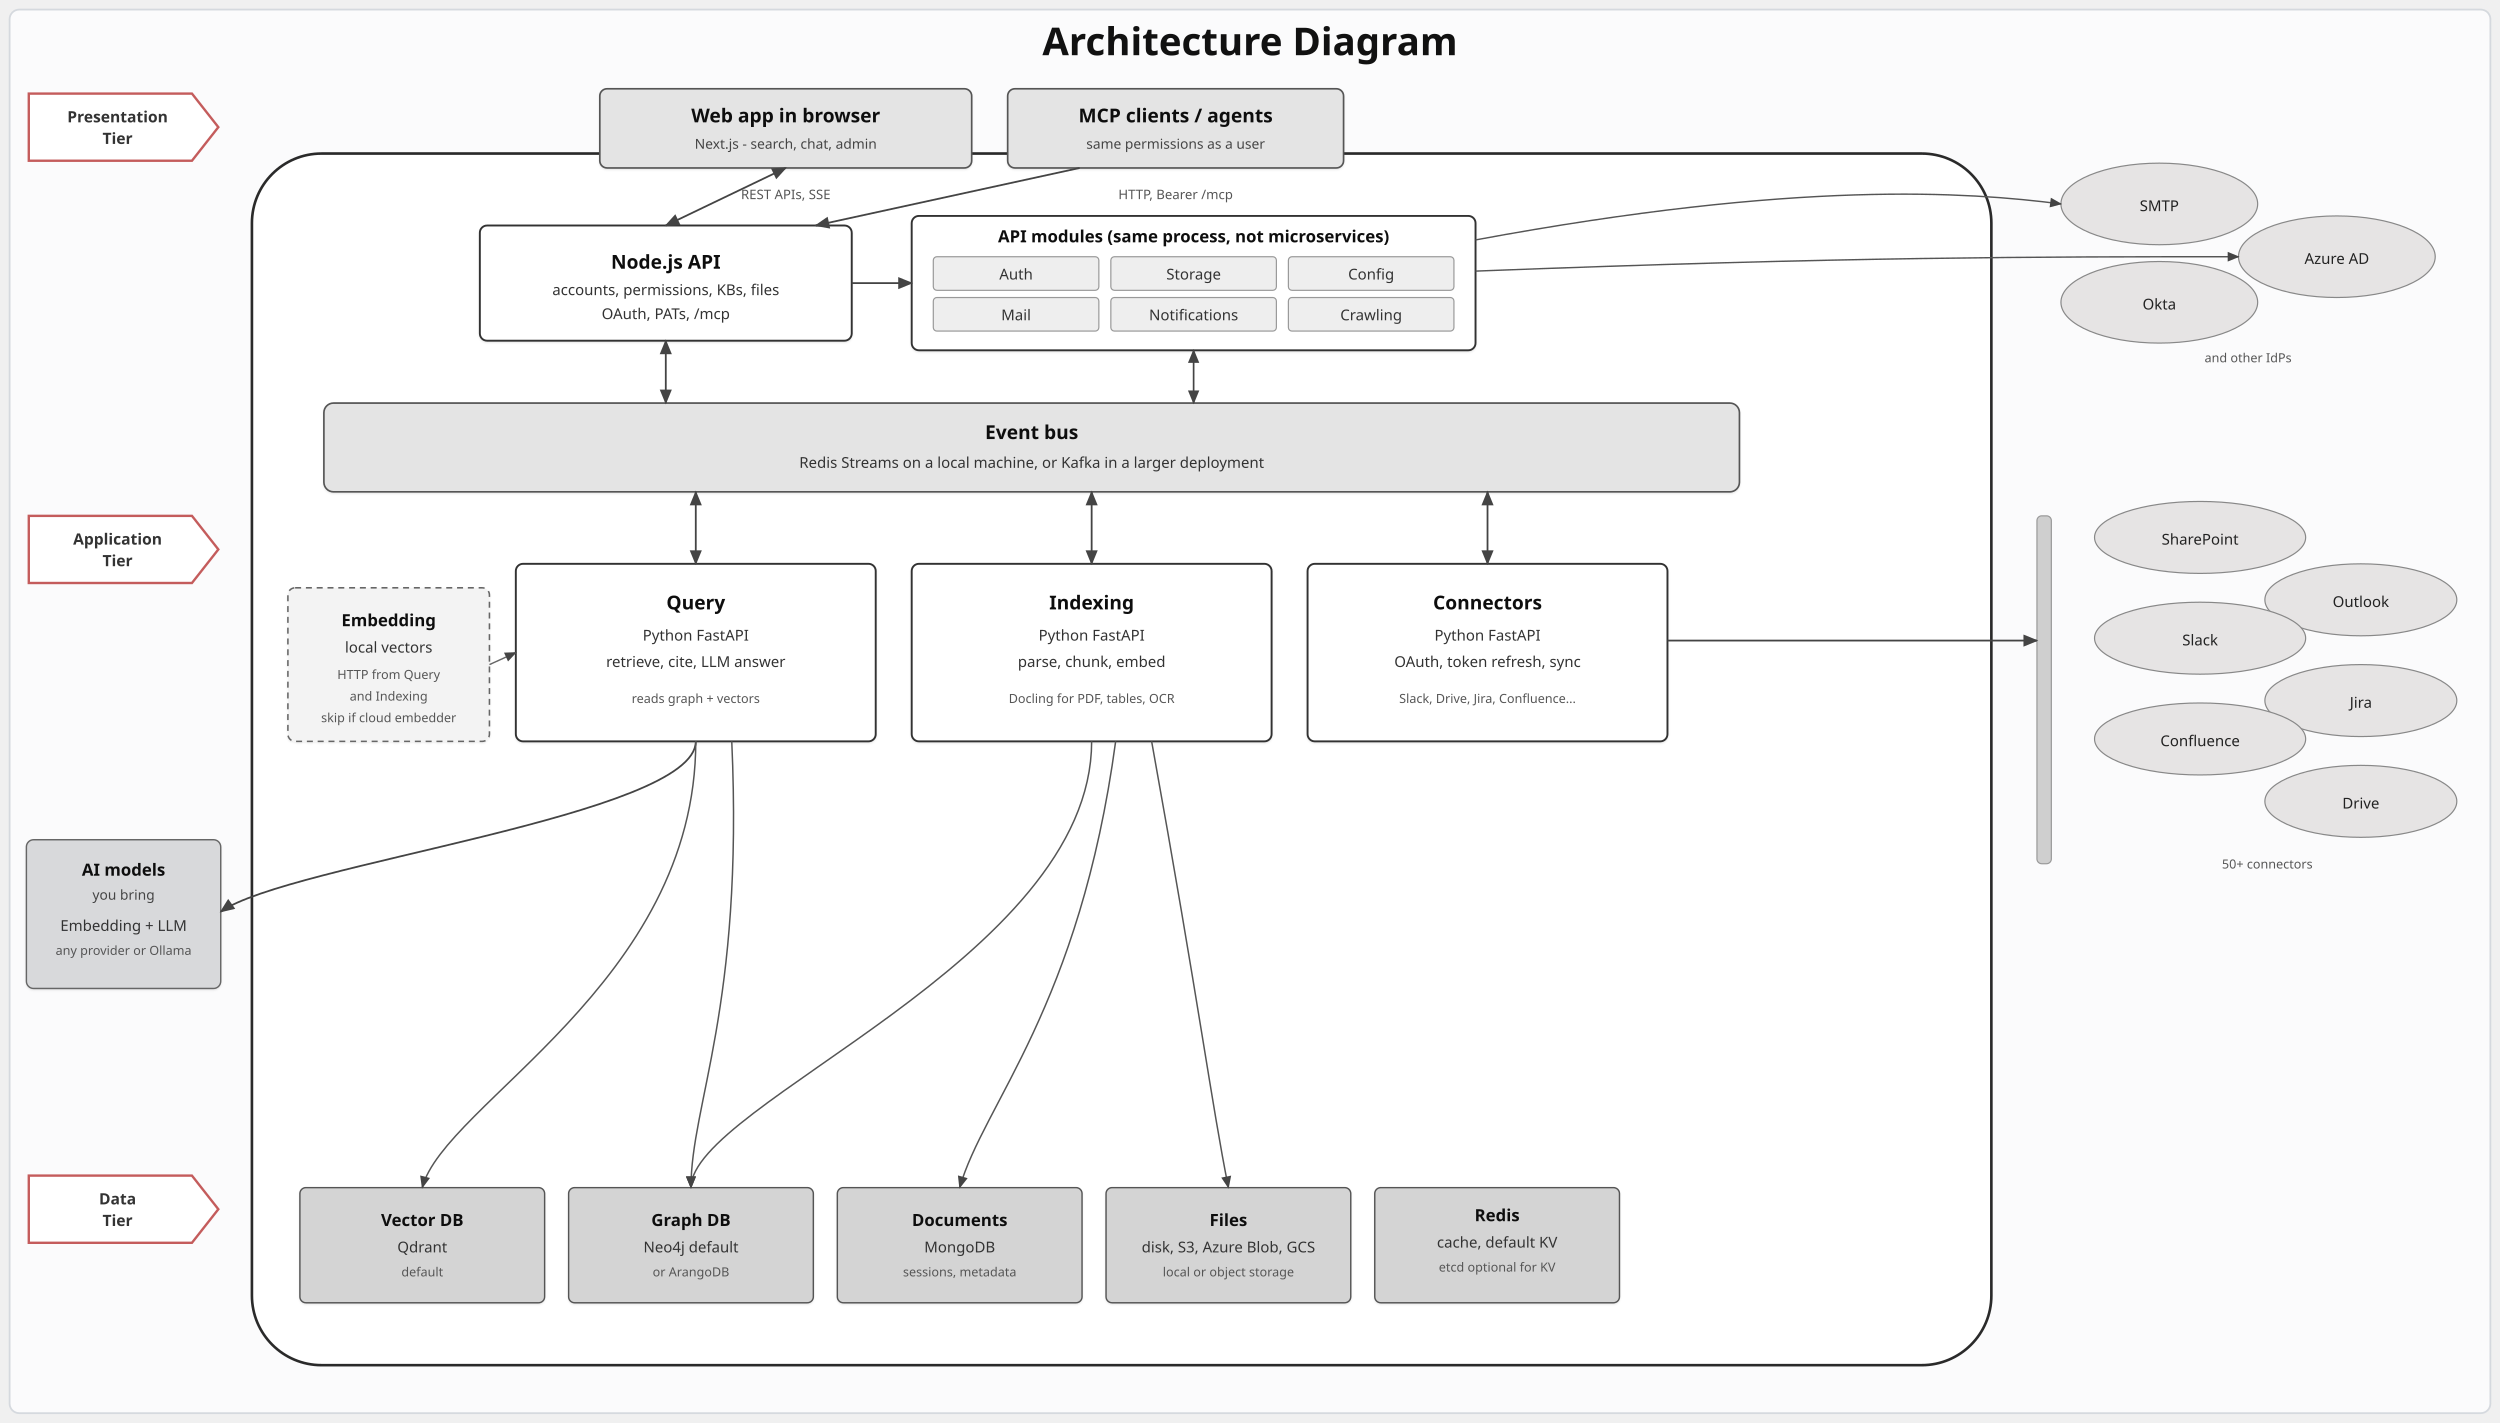
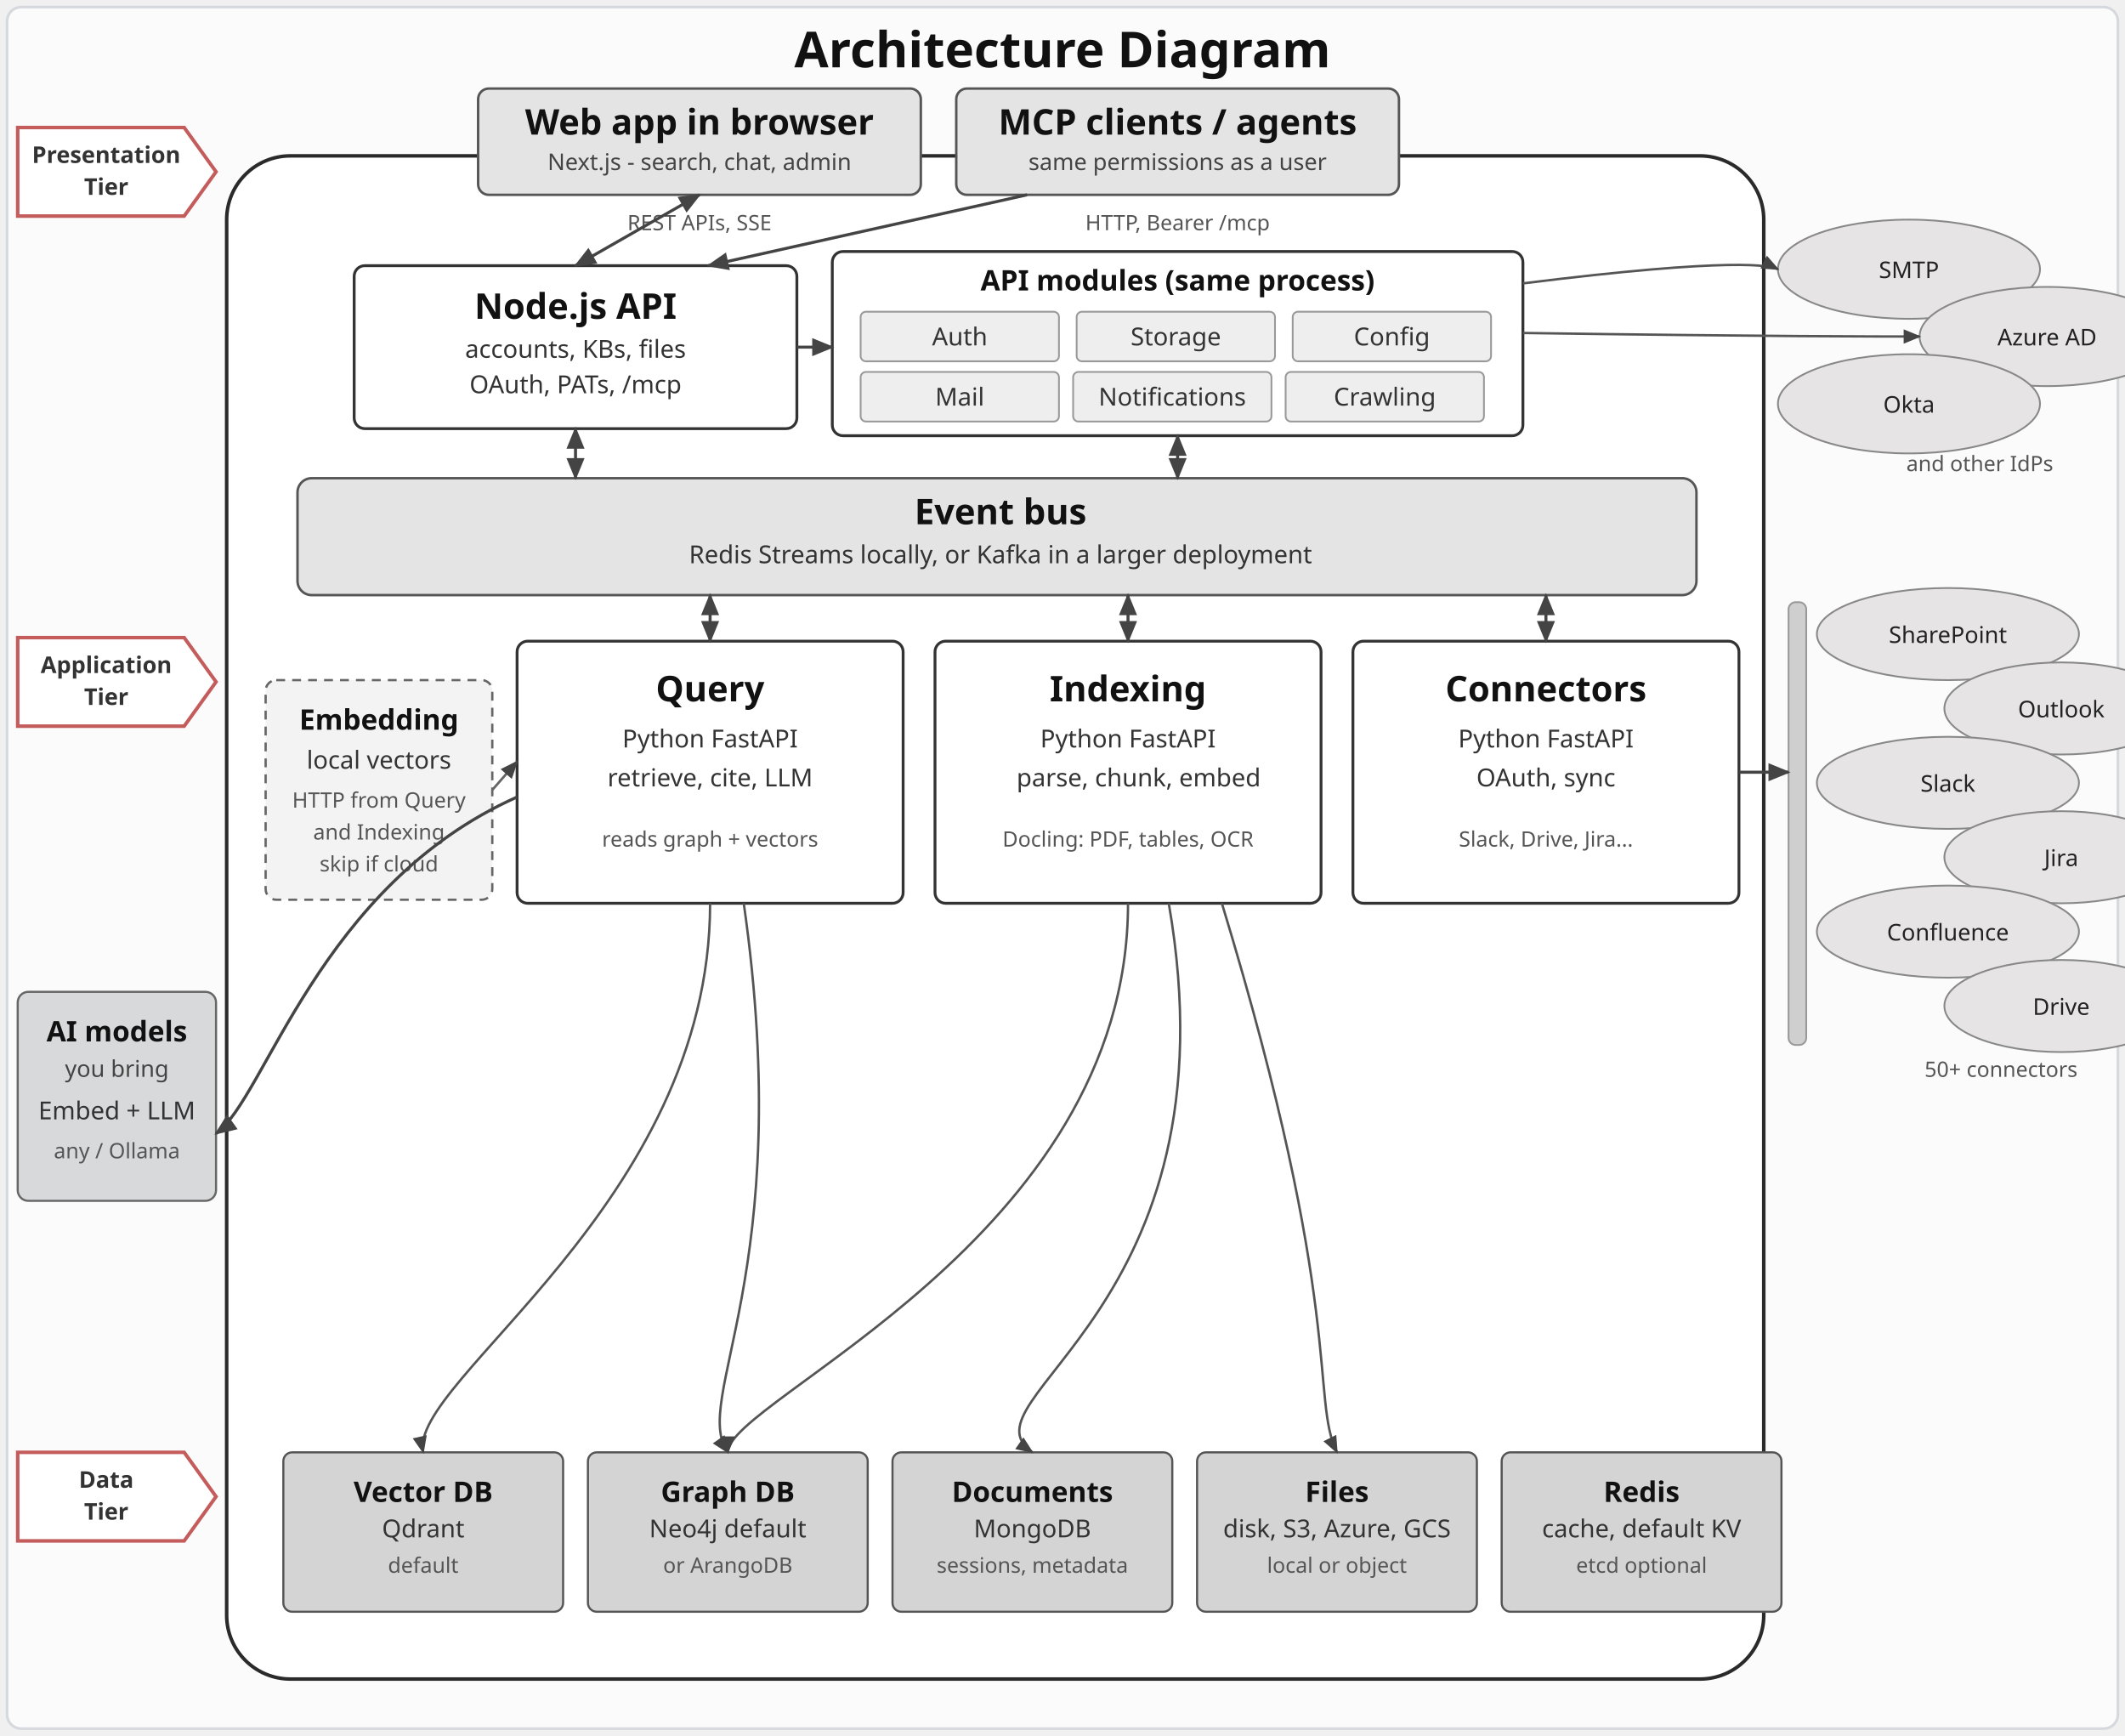
- <svg xmlns="http://www.w3.org/2000/svg" viewBox="0 0 2084 1186" role="img" aria-labelledby="title desc">
+ <svg xmlns="http://www.w3.org/2000/svg" viewBox="0 0 1200 980" width="1200" height="980" role="img" aria-labelledby="title desc">
  <defs>
-     <marker id="arrow" viewBox="0 0 12 12" refX="10" refY="6" markerWidth="9" markerHeight="10" orient="auto">
+     <marker id="arrow" viewBox="0 0 12 12" refX="10" refY="6" markerWidth="8" markerHeight="9" orient="auto">
      <path d="M0 1.5 L11 6 L0 10.5 Z" fill="#444" />
    </marker>
-     <marker id="arrow-rev" viewBox="0 0 12 12" refX="2" refY="6" markerWidth="9" markerHeight="10" orient="auto">
+     <marker id="arrow-rev" viewBox="0 0 12 12" refX="2" refY="6" markerWidth="8" markerHeight="9" orient="auto">
      <path d="M12 1.5 L1 6 L12 10.5 Z" fill="#444" />
    </marker>
-     <filter id="soft" x="-4%" y="-2%" width="108%" height="108%">
-       <feDropShadow dx="0" dy="1" stdDeviation="1.1" flood-color="#000" flood-opacity="0.09" />
-     </filter>
    <style>
-       .title { font: 700 32px ui-sans-serif, system-ui, sans-serif; fill: #111; }
+       .title { font: 700 28px ui-sans-serif, system-ui, sans-serif; fill: #111; }
      .tier { font: 700 13px ui-sans-serif, system-ui, sans-serif; fill: #333; }
-       .h { font: 700 16px ui-sans-serif, system-ui, sans-serif; fill: #111; }
-       .h2 { font: 700 14px ui-sans-serif, system-ui, sans-serif; fill: #111; }
-       .s { font: 12.5px ui-sans-serif, system-ui, sans-serif; fill: #333; }
-       .s2 { font: 11.5px ui-sans-serif, system-ui, sans-serif; fill: #444; }
-       .cap { font: 11px ui-sans-serif, system-ui, sans-serif; fill: #555; }
-       .tiny { font: 10.5px ui-sans-serif, system-ui, sans-serif; fill: #555; }
-       .ext { font: 12.5px ui-sans-serif, system-ui, sans-serif; fill: #222; }
+       .h { font: 700 20px ui-sans-serif, system-ui, sans-serif; fill: #111; }
+       .h2 { font: 700 16px ui-sans-serif, system-ui, sans-serif; fill: #111; }
+       .s { font: 14px ui-sans-serif, system-ui, sans-serif; fill: #333; }
+       .s2 { font: 13px ui-sans-serif, system-ui, sans-serif; fill: #444; }
+       .tiny { font: 12px ui-sans-serif, system-ui, sans-serif; fill: #555; }
+       .ext { font: 13px ui-sans-serif, system-ui, sans-serif; fill: #222; }
    </style>
  </defs>
-   <rect x="8" y="8" width="2068" height="1170" rx="8" fill="#fbfbfc" stroke="#d5d9de" stroke-width="1.5" />
-   <text x="1042" y="46" text-anchor="middle" class="title">Architecture Diagram</text>
-   <polygon points="24,78 160,78 182,106 160,134 24,134" fill="#fff" stroke="#c45c5c" stroke-width="2" />
-   <text x="98" y="102" text-anchor="middle" class="tier">Presentation</text>
-   <text x="98" y="120" text-anchor="middle" class="tier">Tier</text>
-   <polygon points="24,430 160,430 182,458 160,486 24,486" fill="#fff" stroke="#c45c5c" stroke-width="2" />
-   <text x="98" y="454" text-anchor="middle" class="tier">Application</text>
-   <text x="98" y="472" text-anchor="middle" class="tier">Tier</text>
-   <polygon points="24,980 160,980 182,1008 160,1036 24,1036" fill="#fff" stroke="#c45c5c" stroke-width="2" />
-   <text x="98" y="1004" text-anchor="middle" class="tier">Data</text>
-   <text x="98" y="1022" text-anchor="middle" class="tier">Tier</text>
-   <g filter="url(#soft)">
-     <rect x="22" y="700" width="162" height="124" rx="6" fill="#d8d9db" stroke="#666" stroke-width="1.2" />
-     <text x="103" y="730" text-anchor="middle" class="h2">AI models</text>
-     <text x="103" y="750" text-anchor="middle" class="s2">you bring</text>
-     <text x="103" y="776" text-anchor="middle" class="s">Embedding + LLM</text>
-     <text x="103" y="796" text-anchor="middle" class="tiny">any provider or Ollama</text>
-   </g>
-   <rect x="210" y="128" width="1450" height="1010" rx="58" fill="#fff" stroke="#2a2a2a" stroke-width="2.2" />
-   <g filter="url(#soft)">
-     <rect x="500" y="74" width="310" height="66" rx="6" fill="#e4e4e4" stroke="#555" stroke-width="1.4" />
-     <text x="655" y="102" text-anchor="middle" class="h">Web app in browser</text>
-     <text x="655" y="124" text-anchor="middle" class="s2">Next.js  -  search, chat, admin</text>
-   </g>
-   <g filter="url(#soft)">
-     <rect x="840" y="74" width="280" height="66" rx="6" fill="#e4e4e4" stroke="#555" stroke-width="1.4" />
-     <text x="980" y="102" text-anchor="middle" class="h">MCP clients / agents</text>
-     <text x="980" y="124" text-anchor="middle" class="s2">same permissions as a user</text>
-   </g>
-   <text x="655" y="166" text-anchor="middle" class="cap">REST APIs, SSE</text>
-   <text x="980" y="166" text-anchor="middle" class="cap">HTTP, Bearer  /mcp</text>
-   <g filter="url(#soft)">
-     <rect x="400" y="188" width="310" height="96" rx="6" fill="#fff" stroke="#333" stroke-width="1.6" />
-     <text x="555" y="224" text-anchor="middle" class="h">Node.js API</text>
-     <text x="555" y="246" text-anchor="middle" class="s">accounts, permissions, KBs, files</text>
-     <text x="555" y="266" text-anchor="middle" class="s">OAuth, PATs, /mcp</text>
-   </g>
-   <g filter="url(#soft)">
-     <rect x="760" y="180" width="470" height="112" rx="6" fill="#fff" stroke="#333" stroke-width="1.6" />
-     <text x="995" y="202" text-anchor="middle" class="h2">API modules (same process, not microservices)</text>
-     <rect x="778" y="214" width="138" height="28" rx="3" fill="#eee" stroke="#999" />
-     <text x="847" y="233" text-anchor="middle" class="s">Auth</text>
-     <rect x="926" y="214" width="138" height="28" rx="3" fill="#eee" stroke="#999" />
-     <text x="995" y="233" text-anchor="middle" class="s">Storage</text>
-     <rect x="1074" y="214" width="138" height="28" rx="3" fill="#eee" stroke="#999" />
-     <text x="1143" y="233" text-anchor="middle" class="s">Config</text>
-     <rect x="778" y="248" width="138" height="28" rx="3" fill="#eee" stroke="#999" />
-     <text x="847" y="267" text-anchor="middle" class="s">Mail</text>
-     <rect x="926" y="248" width="138" height="28" rx="3" fill="#eee" stroke="#999" />
-     <text x="995" y="267" text-anchor="middle" class="s">Notifications</text>
-     <rect x="1074" y="248" width="138" height="28" rx="3" fill="#eee" stroke="#999" />
-     <text x="1143" y="267" text-anchor="middle" class="s">Crawling</text>
-   </g>
-   <g filter="url(#soft)">
-     <rect x="270" y="336" width="1180" height="74" rx="8" fill="#e4e4e4" stroke="#555" stroke-width="1.4" />
-     <text x="860" y="366" text-anchor="middle" class="h">Event bus</text>
-     <text x="860" y="390" text-anchor="middle" class="s">Redis Streams on a local machine, or Kafka in a larger deployment</text>
-   </g>
-   <g filter="url(#soft)">
-     <rect x="240" y="490" width="168" height="128" rx="6" fill="#f3f3f3" stroke="#666" stroke-width="1.3" stroke-dasharray="5 4" />
-     <text x="324" y="522" text-anchor="middle" class="h2">Embedding</text>
-     <text x="324" y="544" text-anchor="middle" class="s">local vectors</text>
-     <text x="324" y="566" text-anchor="middle" class="tiny">HTTP from Query</text>
-     <text x="324" y="584" text-anchor="middle" class="tiny">and Indexing</text>
-     <text x="324" y="602" text-anchor="middle" class="tiny">skip if cloud embedder</text>
-   </g>
-   <g filter="url(#soft)">
-     <rect x="430" y="470" width="300" height="148" rx="6" fill="#fff" stroke="#333" stroke-width="1.6" />
-     <text x="580" y="508" text-anchor="middle" class="h">Query</text>
-     <text x="580" y="534" text-anchor="middle" class="s">Python FastAPI</text>
-     <text x="580" y="556" text-anchor="middle" class="s">retrieve, cite, LLM answer</text>
-     <text x="580" y="586" text-anchor="middle" class="tiny">reads graph + vectors</text>
-   </g>
-   <g filter="url(#soft)">
-     <rect x="760" y="470" width="300" height="148" rx="6" fill="#fff" stroke="#333" stroke-width="1.6" />
-     <text x="910" y="508" text-anchor="middle" class="h">Indexing</text>
-     <text x="910" y="534" text-anchor="middle" class="s">Python FastAPI</text>
-     <text x="910" y="556" text-anchor="middle" class="s">parse, chunk, embed</text>
-     <text x="910" y="586" text-anchor="middle" class="tiny">Docling for PDF, tables, OCR</text>
-   </g>
-   <g filter="url(#soft)">
-     <rect x="1090" y="470" width="300" height="148" rx="6" fill="#fff" stroke="#333" stroke-width="1.6" />
-     <text x="1240" y="508" text-anchor="middle" class="h">Connectors</text>
-     <text x="1240" y="534" text-anchor="middle" class="s">Python FastAPI</text>
-     <text x="1240" y="556" text-anchor="middle" class="s">OAuth, token refresh, sync</text>
-     <text x="1240" y="586" text-anchor="middle" class="tiny">Slack, Drive, Jira, Confluence...</text>
-   </g>
-   <g filter="url(#soft)">
-     <rect x="250" y="990" width="204" height="96" rx="5" fill="#d4d4d4" stroke="#555" stroke-width="1.2" />
-     <text x="352" y="1022" text-anchor="middle" class="h2">Vector DB</text>
-     <text x="352" y="1044" text-anchor="middle" class="s">Qdrant</text>
-     <text x="352" y="1064" text-anchor="middle" class="tiny">default</text>
-   </g>
-   <g filter="url(#soft)">
-     <rect x="474" y="990" width="204" height="96" rx="5" fill="#d4d4d4" stroke="#555" stroke-width="1.2" />
-     <text x="576" y="1022" text-anchor="middle" class="h2">Graph DB</text>
-     <text x="576" y="1044" text-anchor="middle" class="s">Neo4j default</text>
-     <text x="576" y="1064" text-anchor="middle" class="tiny">or ArangoDB</text>
-   </g>
-   <g filter="url(#soft)">
-     <rect x="698" y="990" width="204" height="96" rx="5" fill="#d4d4d4" stroke="#555" stroke-width="1.2" />
-     <text x="800" y="1022" text-anchor="middle" class="h2">Documents</text>
-     <text x="800" y="1044" text-anchor="middle" class="s">MongoDB</text>
-     <text x="800" y="1064" text-anchor="middle" class="tiny">sessions, metadata</text>
-   </g>
-   <g filter="url(#soft)">
-     <rect x="922" y="990" width="204" height="96" rx="5" fill="#d4d4d4" stroke="#555" stroke-width="1.2" />
-     <text x="1024" y="1022" text-anchor="middle" class="h2">Files</text>
-     <text x="1024" y="1044" text-anchor="middle" class="s">disk, S3, Azure Blob, GCS</text>
-     <text x="1024" y="1064" text-anchor="middle" class="tiny">local or object storage</text>
-   </g>
-   <g filter="url(#soft)">
-     <rect x="1146" y="990" width="204" height="96" rx="5" fill="#d4d4d4" stroke="#555" stroke-width="1.2" />
-     <text x="1248" y="1018" text-anchor="middle" class="h2">Redis</text>
-     <text x="1248" y="1040" text-anchor="middle" class="s">cache, default KV</text>
-     <text x="1248" y="1060" text-anchor="middle" class="tiny">etcd optional for KV</text>
-   </g>
-   <ellipse cx="1800" cy="170" rx="82" ry="34" fill="#e6e4e4" stroke="#888" />
-   <text x="1800" y="176" text-anchor="middle" class="ext">SMTP</text>
-   <ellipse cx="1948" cy="214" rx="82" ry="34" fill="#e6e4e4" stroke="#888" />
-   <text x="1948" y="220" text-anchor="middle" class="ext">Azure AD</text>
-   <ellipse cx="1800" cy="252" rx="82" ry="34" fill="#e6e4e4" stroke="#888" />
-   <text x="1800" y="258" text-anchor="middle" class="ext">Okta</text>
-   <text x="1874" y="302" text-anchor="middle" class="tiny">and other IdPs</text>
-   <rect x="1698" y="430" width="12" height="290" rx="4" fill="#cfcfcf" stroke="#999" />
-   <ellipse cx="1834" cy="448" rx="88" ry="30" fill="#e6e4e4" stroke="#888" />
-   <text x="1834" y="454" text-anchor="middle" class="ext">SharePoint</text>
-   <ellipse cx="1968" cy="500" rx="80" ry="30" fill="#e6e4e4" stroke="#888" />
-   <text x="1968" y="506" text-anchor="middle" class="ext">Outlook</text>
-   <ellipse cx="1834" cy="532" rx="88" ry="30" fill="#e6e4e4" stroke="#888" />
-   <text x="1834" y="538" text-anchor="middle" class="ext">Slack</text>
-   <ellipse cx="1968" cy="584" rx="80" ry="30" fill="#e6e4e4" stroke="#888" />
-   <text x="1968" y="590" text-anchor="middle" class="ext">Jira</text>
-   <ellipse cx="1834" cy="616" rx="88" ry="30" fill="#e6e4e4" stroke="#888" />
-   <text x="1834" y="622" text-anchor="middle" class="ext">Confluence</text>
-   <ellipse cx="1968" cy="668" rx="80" ry="30" fill="#e6e4e4" stroke="#888" />
-   <text x="1968" y="674" text-anchor="middle" class="ext">Drive</text>
-   <text x="1890" y="724" text-anchor="middle" class="tiny">50+ connectors</text>
-   <line x1="655" y1="140" x2="555" y2="188" stroke="#444" stroke-width="1.5" marker-start="url(#arrow-rev)" marker-end="url(#arrow)" />
-   <line x1="900" y1="140" x2="680" y2="188" stroke="#444" stroke-width="1.5" marker-end="url(#arrow)" />
-   <line x1="710" y1="236" x2="760" y2="236" stroke="#444" stroke-width="1.5" marker-end="url(#arrow)" />
-   <line x1="555" y1="284" x2="555" y2="336" stroke="#444" stroke-width="1.5" marker-start="url(#arrow-rev)" marker-end="url(#arrow)" />
-   <line x1="995" y1="292" x2="995" y2="336" stroke="#444" stroke-width="1.4" marker-start="url(#arrow-rev)" marker-end="url(#arrow)" />
-   <line x1="580" y1="410" x2="580" y2="470" stroke="#444" stroke-width="1.5" marker-start="url(#arrow-rev)" marker-end="url(#arrow)" />
-   <line x1="910" y1="410" x2="910" y2="470" stroke="#444" stroke-width="1.5" marker-start="url(#arrow-rev)" marker-end="url(#arrow)" />
-   <line x1="1240" y1="410" x2="1240" y2="470" stroke="#444" stroke-width="1.5" marker-start="url(#arrow-rev)" marker-end="url(#arrow)" />
-   <line x1="408" y1="554" x2="430" y2="544" stroke="#666" stroke-width="1.2" marker-end="url(#arrow)" />
-   <path d="M580 618 C 580 680, 240 720, 184 760" fill="none" stroke="#444" stroke-width="1.5" marker-end="url(#arrow)" />
-   <path d="M580 618 C 580 820, 370 920, 352 990" fill="none" stroke="#555" stroke-width="1.25" marker-end="url(#arrow)" />
-   <path d="M610 618 C 620 840, 576 920, 576 990" fill="none" stroke="#555" stroke-width="1.25" marker-end="url(#arrow)" />
-   <path d="M910 618 C 910 800, 576 920, 576 990" fill="none" stroke="#555" stroke-width="1.25" marker-end="url(#arrow)" />
-   <path d="M930 618 C 900 840, 820 920, 800 990" fill="none" stroke="#555" stroke-width="1.25" marker-end="url(#arrow)" />
-   <path d="M960 618 C 1000 840, 1010 920, 1024 990" fill="none" stroke="#555" stroke-width="1.25" marker-end="url(#arrow)" />
-   <path d="M1230 200 C 1500 150, 1640 160, 1718 170" fill="none" stroke="#555" stroke-width="1.2" marker-end="url(#arrow)" />
-   <path d="M1230 226 C 1540 214, 1700 214, 1866 214" fill="none" stroke="#555" stroke-width="1.2" marker-end="url(#arrow)" />
-   <path d="M1390 534 C 1520 534, 1600 534, 1698 534" fill="none" stroke="#444" stroke-width="1.5" marker-end="url(#arrow)" />
+   <rect x="4" y="4" width="1192" height="972" rx="8" fill="#fbfbfc" stroke="#d5d9de" stroke-width="1.5" />
+   <text x="600" y="38" text-anchor="middle" class="title">Architecture Diagram</text>
+   <polygon points="10,72 104,72 122,97.0 104,122 10,122" fill="#fff" stroke="#c45c5c" stroke-width="2" />
+   <text x="60" y="92" text-anchor="middle" class="tier">Presentation</text>
+   <text x="60" y="110" text-anchor="middle" class="tier">Tier</text>
+   <polygon points="10,360 104,360 122,385.0 104,410 10,410" fill="#fff" stroke="#c45c5c" stroke-width="2" />
+   <text x="60" y="380" text-anchor="middle" class="tier">Application</text>
+   <text x="60" y="398" text-anchor="middle" class="tier">Tier</text>
+   <polygon points="10,820 104,820 122,845.0 104,870 10,870" fill="#fff" stroke="#c45c5c" stroke-width="2" />
+   <text x="60" y="840" text-anchor="middle" class="tier">Data</text>
+   <text x="60" y="858" text-anchor="middle" class="tier">Tier</text>
+   <rect x="10" y="560" width="112" height="118" rx="6" fill="#d8d9db" stroke="#666" stroke-width="1.2" />
+   <text x="66" y="588" text-anchor="middle" class="h2">AI models</text>
+   <text x="66" y="608" text-anchor="middle" class="s2">you bring</text>
+   <text x="66" y="632" text-anchor="middle" class="s">Embed + LLM</text>
+   <text x="66" y="654" text-anchor="middle" class="tiny">any / Ollama</text>
+   <rect x="128" y="88" width="868" height="860" rx="36" fill="#fff" stroke="#2a2a2a" stroke-width="2" />
+   <rect x="270" y="50" width="250" height="60" rx="6" fill="#e4e4e4" stroke="#555" stroke-width="1.4" />
+   <text x="395" y="76" text-anchor="middle" class="h">Web app in browser</text>
+   <text x="395" y="96" text-anchor="middle" class="s2">Next.js - search, chat, admin</text>
+   <rect x="540" y="50" width="250" height="60" rx="6" fill="#e4e4e4" stroke="#555" stroke-width="1.4" />
+   <text x="665" y="76" text-anchor="middle" class="h">MCP clients / agents</text>
+   <text x="665" y="96" text-anchor="middle" class="s2">same permissions as a user</text>
+   <text x="395" y="130" text-anchor="middle" class="tiny">REST APIs, SSE</text>
+   <text x="665" y="130" text-anchor="middle" class="tiny">HTTP, Bearer /mcp</text>
+   <rect x="200" y="150" width="250" height="92" rx="6" fill="#fff" stroke="#333" stroke-width="1.6" />
+   <text x="325" y="180" text-anchor="middle" class="h">Node.js API</text>
+   <text x="325" y="202" text-anchor="middle" class="s">accounts, KBs, files</text>
+   <text x="325" y="222" text-anchor="middle" class="s">OAuth, PATs, /mcp</text>
+   <rect x="470" y="142" width="390" height="104" rx="6" fill="#fff" stroke="#333" stroke-width="1.6" />
+   <text x="665" y="164" text-anchor="middle" class="h2">API modules (same process)</text>
+   <rect x="486" y="176" width="112" height="28" rx="3" fill="#eee" stroke="#999" stroke-width="1" />
+   <text x="542" y="195" text-anchor="middle" class="s">Auth</text>
+   <rect x="608" y="176" width="112" height="28" rx="3" fill="#eee" stroke="#999" stroke-width="1" />
+   <text x="664" y="195" text-anchor="middle" class="s">Storage</text>
+   <rect x="730" y="176" width="112" height="28" rx="3" fill="#eee" stroke="#999" stroke-width="1" />
+   <text x="786" y="195" text-anchor="middle" class="s">Config</text>
+   <rect x="486" y="210" width="112" height="28" rx="3" fill="#eee" stroke="#999" stroke-width="1" />
+   <text x="542" y="229" text-anchor="middle" class="s">Mail</text>
+   <rect x="606" y="210" width="112" height="28" rx="3" fill="#eee" stroke="#999" stroke-width="1" />
+   <text x="662" y="229" text-anchor="middle" class="s">Notifications</text>
+   <rect x="726" y="210" width="112" height="28" rx="3" fill="#eee" stroke="#999" stroke-width="1" />
+   <text x="782" y="229" text-anchor="middle" class="s">Crawling</text>
+   <rect x="168" y="270" width="790" height="66" rx="8" fill="#e4e4e4" stroke="#555" stroke-width="1.4" />
+   <text x="565" y="296" text-anchor="middle" class="h">Event bus</text>
+   <text x="565" y="318" text-anchor="middle" class="s">Redis Streams locally, or Kafka in a larger deployment</text>
+   <rect x="150" y="384" width="128" height="124" rx="6" fill="#f3f3f3" stroke="#666" stroke-width="1.3" stroke-dasharray="5 4" />
+   <text x="214" y="412" text-anchor="middle" class="h2">Embedding</text>
+   <text x="214" y="434" text-anchor="middle" class="s">local vectors</text>
+   <text x="214" y="456" text-anchor="middle" class="tiny">HTTP from Query</text>
+   <text x="214" y="474" text-anchor="middle" class="tiny">and Indexing</text>
+   <text x="214" y="492" text-anchor="middle" class="tiny">skip if cloud</text>
+   <rect x="292" y="362" width="218" height="148" rx="6" fill="#fff" stroke="#333" stroke-width="1.6" />
+   <text x="401" y="396" text-anchor="middle" class="h">Query</text>
+   <text x="401" y="422" text-anchor="middle" class="s">Python FastAPI</text>
+   <text x="401" y="444" text-anchor="middle" class="s">retrieve, cite, LLM</text>
+   <text x="401" y="478" text-anchor="middle" class="tiny">reads graph + vectors</text>
+   <rect x="528" y="362" width="218" height="148" rx="6" fill="#fff" stroke="#333" stroke-width="1.6" />
+   <text x="637" y="396" text-anchor="middle" class="h">Indexing</text>
+   <text x="637" y="422" text-anchor="middle" class="s">Python FastAPI</text>
+   <text x="643" y="444" text-anchor="middle" class="s">parse, chunk, embed</text>
+   <text x="637" y="478" text-anchor="middle" class="tiny">Docling: PDF, tables, OCR</text>
+   <rect x="764" y="362" width="218" height="148" rx="6" fill="#fff" stroke="#333" stroke-width="1.6" />
+   <text x="873" y="396" text-anchor="middle" class="h">Connectors</text>
+   <text x="873" y="422" text-anchor="middle" class="s">Python FastAPI</text>
+   <text x="873" y="444" text-anchor="middle" class="s">OAuth, sync</text>
+   <text x="873" y="478" text-anchor="middle" class="tiny">Slack, Drive, Jira...</text>
+   <rect x="160" y="820" width="158" height="90" rx="5" fill="#d4d4d4" stroke="#555" stroke-width="1.2" />
+   <text x="239" y="848" text-anchor="middle" class="h2">Vector DB</text>
+   <text x="239" y="868" text-anchor="middle" class="s">Qdrant</text>
+   <text x="239" y="888" text-anchor="middle" class="tiny">default</text>
+   <rect x="332" y="820" width="158" height="90" rx="5" fill="#d4d4d4" stroke="#555" stroke-width="1.2" />
+   <text x="411" y="848" text-anchor="middle" class="h2">Graph DB</text>
+   <text x="411" y="868" text-anchor="middle" class="s">Neo4j default</text>
+   <text x="411" y="888" text-anchor="middle" class="tiny">or ArangoDB</text>
+   <rect x="504" y="820" width="158" height="90" rx="5" fill="#d4d4d4" stroke="#555" stroke-width="1.2" />
+   <text x="583" y="848" text-anchor="middle" class="h2">Documents</text>
+   <text x="583" y="868" text-anchor="middle" class="s">MongoDB</text>
+   <text x="583" y="888" text-anchor="middle" class="tiny">sessions, metadata</text>
+   <rect x="676" y="820" width="158" height="90" rx="5" fill="#d4d4d4" stroke="#555" stroke-width="1.2" />
+   <text x="755" y="848" text-anchor="middle" class="h2">Files</text>
+   <text x="755" y="868" text-anchor="middle" class="s">disk, S3, Azure, GCS</text>
+   <text x="755" y="888" text-anchor="middle" class="tiny">local or object</text>
+   <rect x="848" y="820" width="158" height="90" rx="5" fill="#d4d4d4" stroke="#555" stroke-width="1.2" />
+   <text x="927" y="848" text-anchor="middle" class="h2">Redis</text>
+   <text x="927" y="868" text-anchor="middle" class="s">cache, default KV</text>
+   <text x="927" y="888" text-anchor="middle" class="tiny">etcd optional</text>
+   <ellipse cx="1078" cy="152" rx="74" ry="28" fill="#e6e4e4" stroke="#888" />
+   <text x="1078" y="157" text-anchor="middle" class="ext">SMTP</text>
+   <ellipse cx="1156" cy="190" rx="72" ry="28" fill="#e6e4e4" stroke="#888" />
+   <text x="1156" y="195" text-anchor="middle" class="ext">Azure AD</text>
+   <ellipse cx="1078" cy="228" rx="74" ry="28" fill="#e6e4e4" stroke="#888" />
+   <text x="1078" y="233" text-anchor="middle" class="ext">Okta</text>
+   <text x="1118" y="266" text-anchor="middle" class="tiny">and other IdPs</text>
+   <rect x="1010" y="340" width="10" height="250" rx="4" fill="#cfcfcf" stroke="#999" stroke-width="1" />
+   <ellipse cx="1100" cy="358" rx="74" ry="26" fill="#e6e4e4" stroke="#888" />
+   <text x="1100" y="363" text-anchor="middle" class="ext">SharePoint</text>
+   <ellipse cx="1164" cy="400" rx="66" ry="26" fill="#e6e4e4" stroke="#888" />
+   <text x="1164" y="405" text-anchor="middle" class="ext">Outlook</text>
+   <ellipse cx="1100" cy="442" rx="74" ry="26" fill="#e6e4e4" stroke="#888" />
+   <text x="1100" y="447" text-anchor="middle" class="ext">Slack</text>
+   <ellipse cx="1164" cy="484" rx="66" ry="26" fill="#e6e4e4" stroke="#888" />
+   <text x="1164" y="489" text-anchor="middle" class="ext">Jira</text>
+   <ellipse cx="1100" cy="526" rx="74" ry="26" fill="#e6e4e4" stroke="#888" />
+   <text x="1100" y="531" text-anchor="middle" class="ext">Confluence</text>
+   <ellipse cx="1164" cy="568" rx="66" ry="26" fill="#e6e4e4" stroke="#888" />
+   <text x="1164" y="573" text-anchor="middle" class="ext">Drive</text>
+   <text x="1130" y="608" text-anchor="middle" class="tiny">50+ connectors</text>
+   <line x1="395" y1="110" x2="325" y2="150" stroke="#444" stroke-width="1.7" marker-start="url(#arrow-rev)" marker-end="url(#arrow)" />
+   <line x1="580" y1="110" x2="400" y2="150" stroke="#444" stroke-width="1.7" marker-end="url(#arrow)" />
+   <line x1="450" y1="196" x2="470" y2="196" stroke="#444" stroke-width="1.7" marker-end="url(#arrow)" />
+   <line x1="325" y1="242" x2="325" y2="270" stroke="#444" stroke-width="1.7" marker-start="url(#arrow-rev)" marker-end="url(#arrow)" />
+   <line x1="665" y1="246" x2="665" y2="270" stroke="#444" stroke-width="1.7" marker-start="url(#arrow-rev)" marker-end="url(#arrow)" />
+   <line x1="401" y1="336" x2="401" y2="362" stroke="#444" stroke-width="1.7" marker-start="url(#arrow-rev)" marker-end="url(#arrow)" />
+   <line x1="637" y1="336" x2="637" y2="362" stroke="#444" stroke-width="1.7" marker-start="url(#arrow-rev)" marker-end="url(#arrow)" />
+   <line x1="873" y1="336" x2="873" y2="362" stroke="#444" stroke-width="1.7" marker-start="url(#arrow-rev)" marker-end="url(#arrow)" />
+   <line x1="278" y1="446" x2="292" y2="430" stroke="#666" stroke-width="1.4" marker-end="url(#arrow)" />
+   <path d="M292 450 C 180 500, 150 620, 122 640" fill="none" stroke="#444" stroke-width="1.7" marker-end="url(#arrow)" />
+   <path d="M401 510 C 401 680, 230 780, 239 820" fill="none" stroke="#555" stroke-width="1.35" marker-end="url(#arrow)" />
+   <path d="M420 510 C 450 720, 390 790, 411 820" fill="none" stroke="#555" stroke-width="1.35" marker-end="url(#arrow)" />
+   <path d="M637 510 C 637 700, 411 790, 411 820" fill="none" stroke="#555" stroke-width="1.35" marker-end="url(#arrow)" />
+   <path d="M660 510 C 700 740, 540 790, 583 820" fill="none" stroke="#555" stroke-width="1.35" marker-end="url(#arrow)" />
+   <path d="M690 510 C 760 740, 740 790, 755 820" fill="none" stroke="#555" stroke-width="1.35" marker-end="url(#arrow)" />
+   <path d="M860 160 C 980 145, 1000 150, 1004 152" fill="none" stroke="#555" stroke-width="1.35" marker-end="url(#arrow)" />
+   <path d="M860 188 C 1000 190, 1060 190, 1084 190" fill="none" stroke="#555" stroke-width="1.35" marker-end="url(#arrow)" />
+   <path d="M982 436 C 996 436, 1000 436, 1010 436" fill="none" stroke="#444" stroke-width="1.7" marker-end="url(#arrow)" />
</svg>
